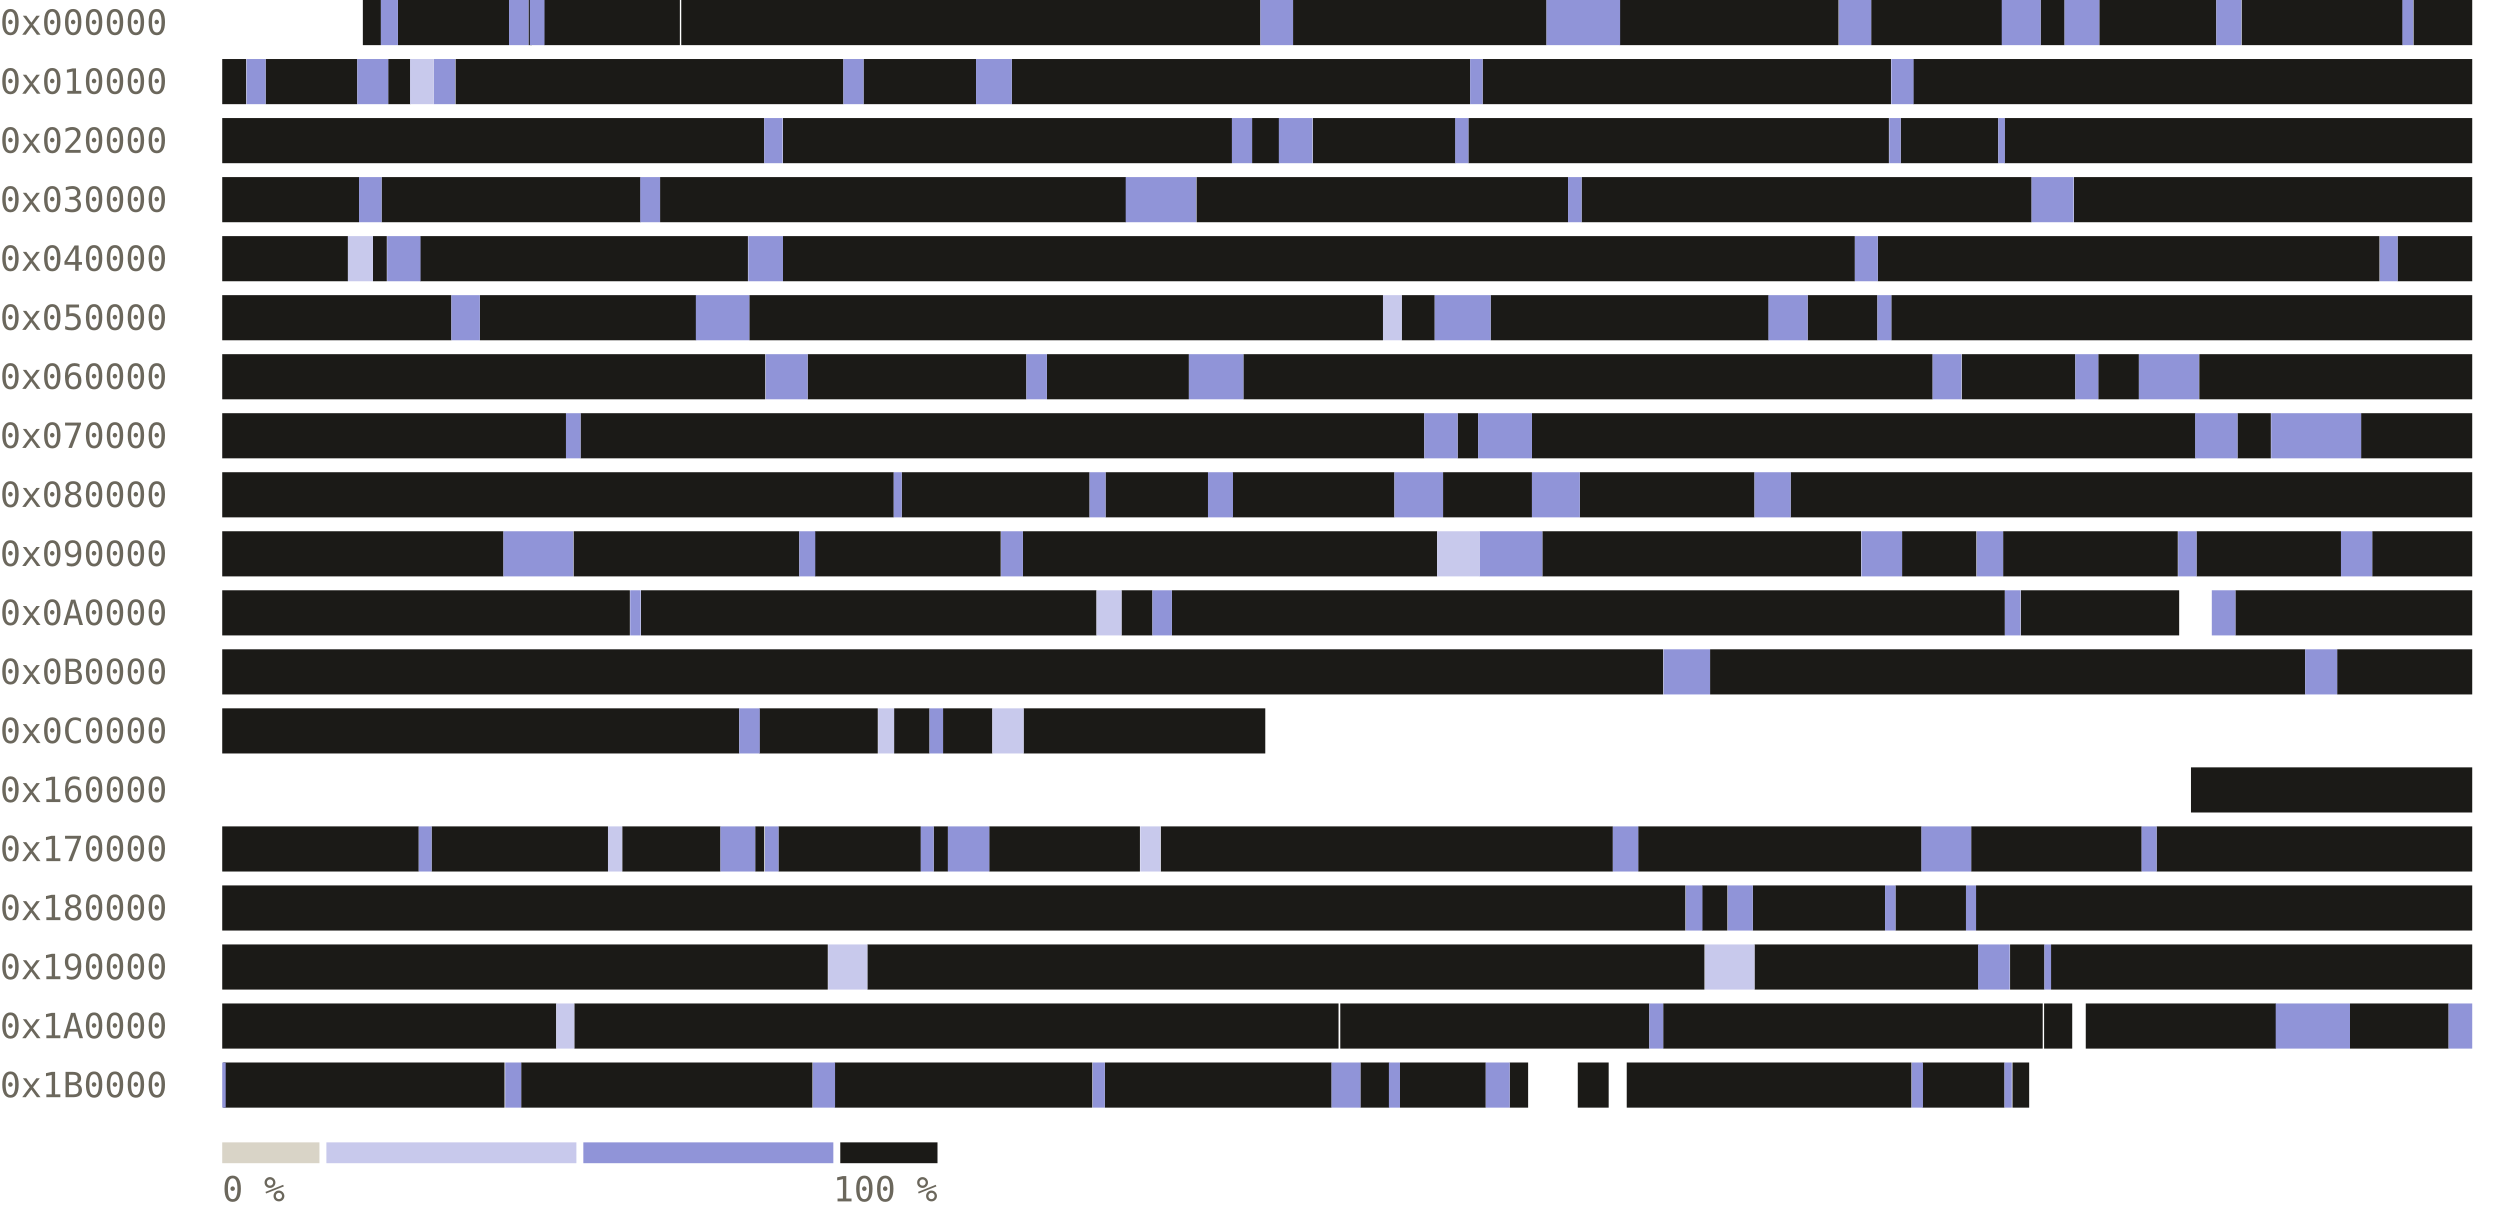
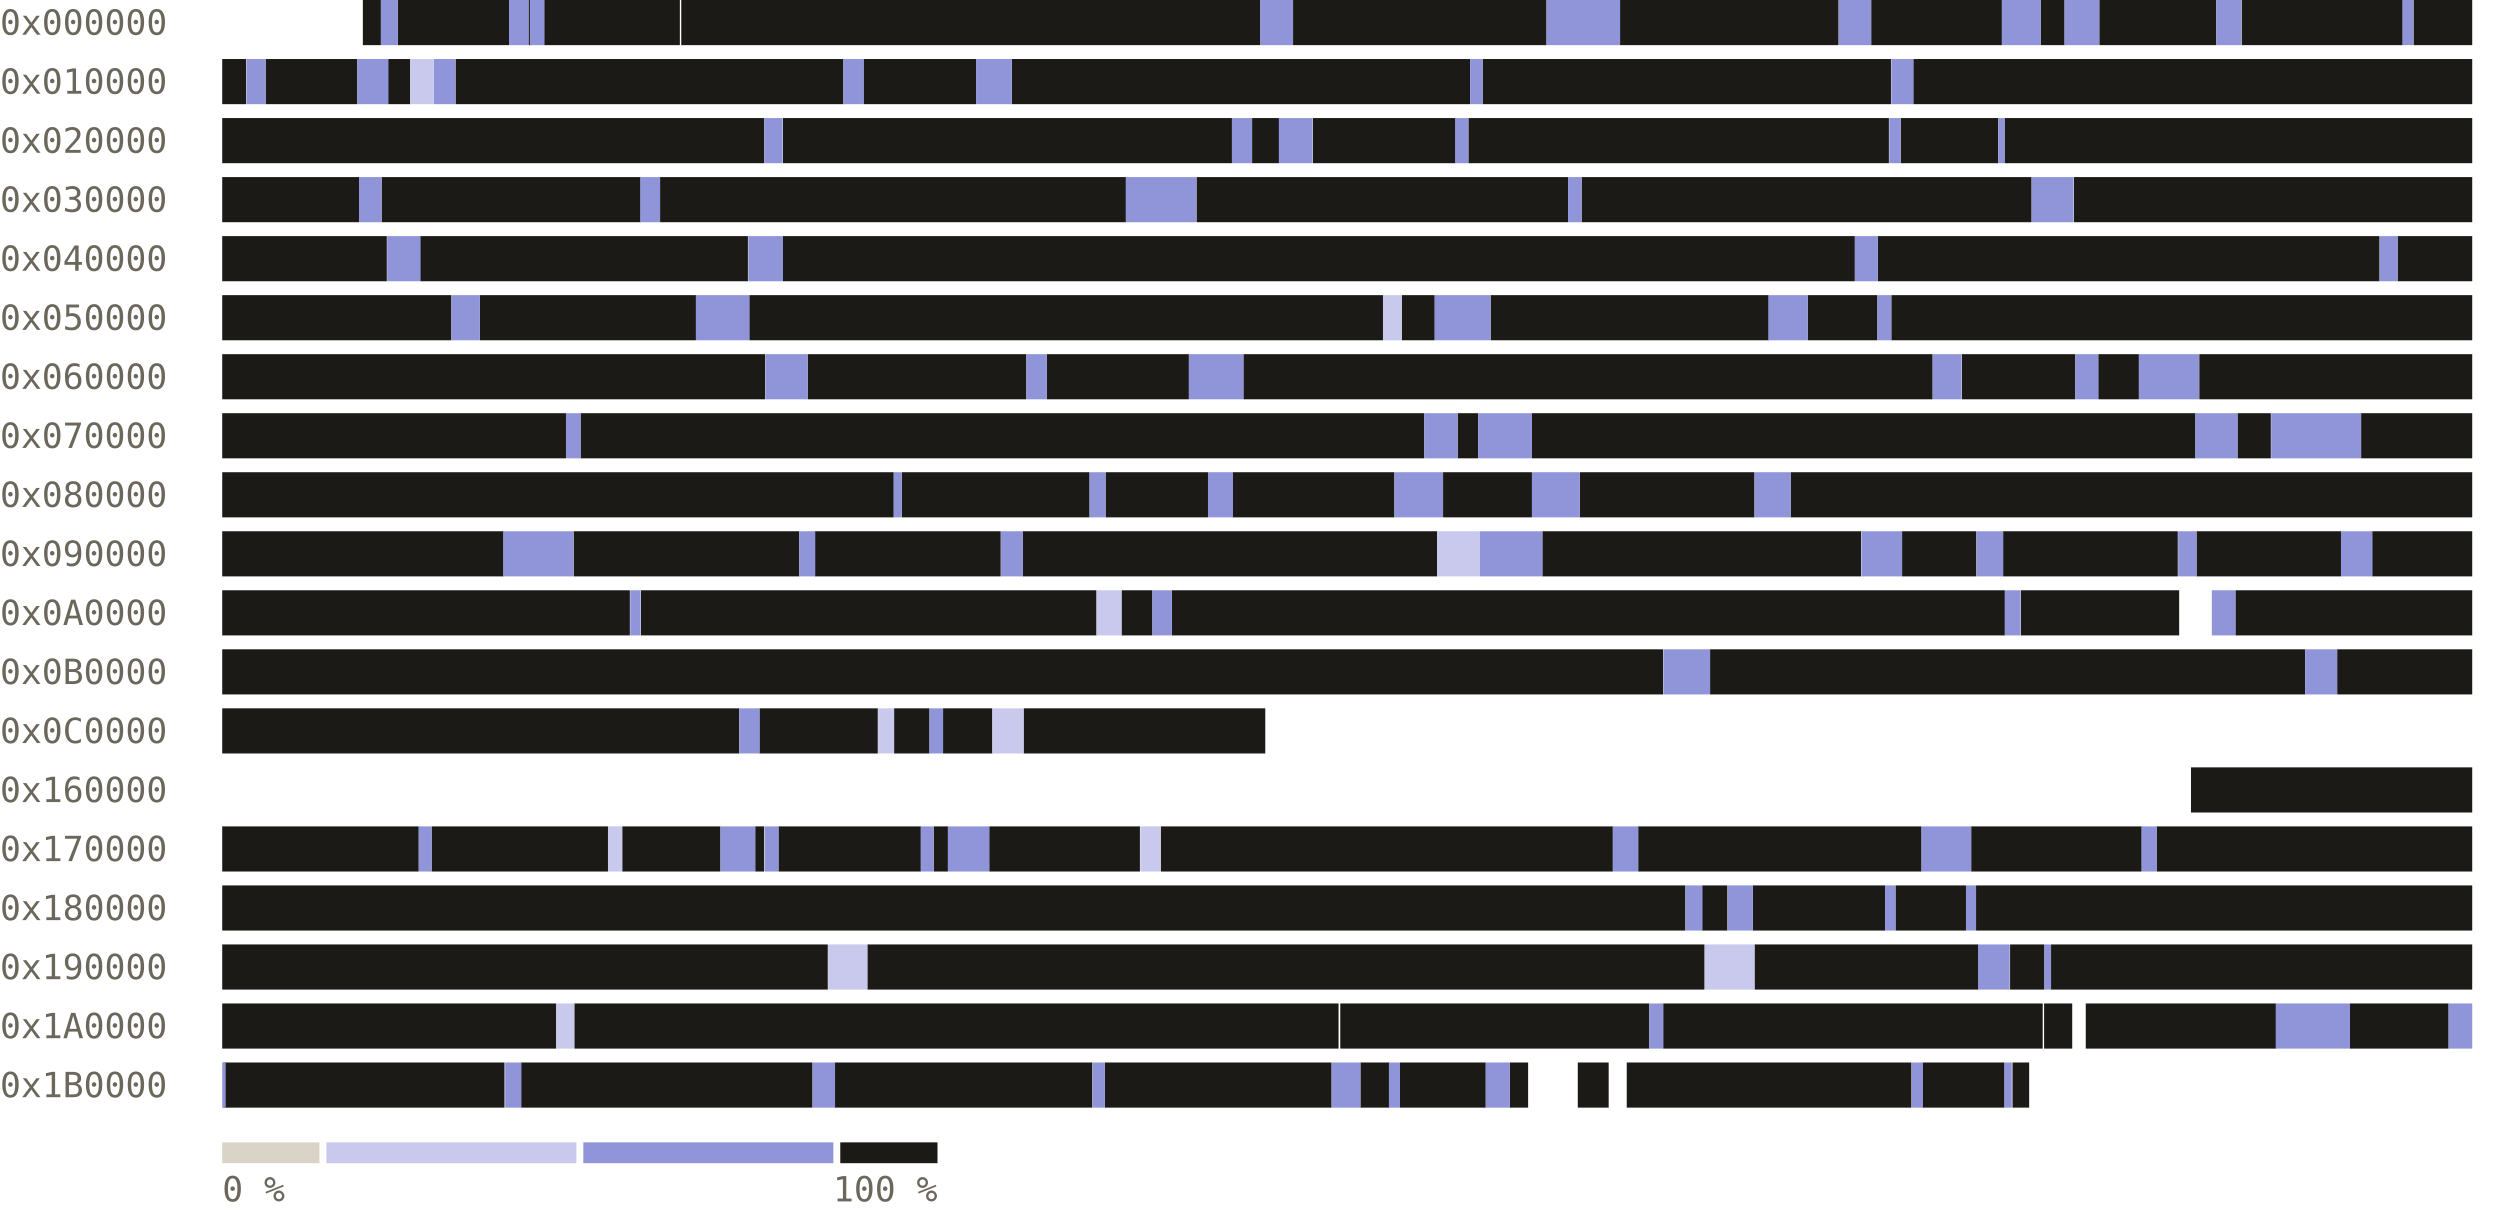
<svg xmlns="http://www.w3.org/2000/svg" viewBox="0 0 720 350" width="720" height="350">
  <style>text{font:10px monospace;fill:#6b675c}.q0{fill:#d9d4c7}.q1{fill:#e3e2f2}.q2{fill:#d6d6ef}.q3{fill:#c8c9ec}.q4{fill:#babce8}.q5{fill:#acafe4}.q6{fill:#9ea2df}.q7{fill:#9094d8}.q8{fill:#8186cf}.q9{fill:#7277c4}.q10{fill:#1b1a17}@media (prefers-color-scheme:dark){text{fill:#a8a293}.q0{fill:#4a463d}.q1{fill:#35375a}.q2{fill:#3c3f66}.q3{fill:#444772}.q4{fill:#4d517f}.q5{fill:#575b8c}.q6{fill:#62669a}.q7{fill:#6e72a8}.q8{fill:#7b7fb6}.q9{fill:#888cc4}.q10{fill:#d6d0bd}}</style>
  <text x="0" y="10">0x000000</text>
  <text x="0" y="27">0x010000</text>
  <text x="0" y="44">0x020000</text>
  <text x="0" y="61">0x030000</text>
  <text x="0" y="78">0x040000</text>
  <text x="0" y="95">0x050000</text>
  <text x="0" y="112">0x060000</text>
  <text x="0" y="129">0x070000</text>
  <text x="0" y="146">0x080000</text>
  <text x="0" y="163">0x090000</text>
  <text x="0" y="180">0x0A0000</text>
  <text x="0" y="197">0x0B0000</text>
  <text x="0" y="214">0x0C0000</text>
  <text x="0" y="231">0x160000</text>
  <text x="0" y="248">0x170000</text>
  <text x="0" y="265">0x180000</text>
  <text x="0" y="282">0x190000</text>
  <text x="0" y="299">0x1A0000</text>
  <text x="0" y="316">0x1B0000</text>
-   <path class="q10" d="M104.5 0h5.2v13h-5.2zM114.6 0h32v13h-32zM152.2 0h1v13h-1zM156.7 0h39.1v13h-39.1zM196.2 0h166.8v13h-166.8zM372.4 0h73v13h-73zM466.5 0h63v13h-63zM538.9 0h37.7v13h-37.7zM587.7 0h6.9v13h-6.9zM604.6 0h33.7v13h-33.7zM645.6 0h46.4v13h-46.4zM695.1 0h16.9v13h-16.9zM64 17h6.9v13h-6.9zM76.5 17h26.4v13h-26.4zM111.8 17h6.4v13h-6.4zM131.2 17h111.7v13h-111.7zM248.7 17h32.4v13h-32.4zM291.4 17h132v13h-132zM427 17h117.6v13h-117.6zM551 17h161v13h-161zM64 34h156.1v13h-156.1zM225.5 34h129.3v13h-129.3zM360.6 34h7.8v13h-7.8zM378.1 34h41.1v13h-41.1zM422.9 34h121.1v13h-121.1zM547.4 34h28.1v13h-28.1zM577.3 34h134.7v13h-134.7zM64 51h39.4v13h-39.4zM109.9 51h74.6v13h-74.6zM190.1 51h134.2v13h-134.2zM344.6 51h107v13h-107zM455.5 51h129.6v13h-129.6zM597.3 51h114.7v13h-114.7zM64 68h36.2v13h-36.2zM107.4 68h4v13h-4zM121 68h94.4v13h-94.4zM225.5 68h308.7v13h-308.7zM540.8 68h144.5v13h-144.5zM690.5 68h21.5v13h-21.5zM64 85h66v13h-66zM138.2 85h62.3v13h-62.3zM215.8 85h182.5v13h-182.5zM403.7 85h9.5v13h-9.5zM429.3 85h80.1v13h-80.1zM520.6 85h20.1v13h-20.1zM544.7 85h167.3v13h-167.3zM64 102h156.4v13h-156.4zM232.6 102h63v13h-63zM301.5 102h40.9v13h-40.9zM358.1 102h198.5v13h-198.5zM565 102h32.7v13h-32.7zM604.3 102h11.7v13h-11.7zM633.4 102h78.6v13h-78.6zM64 119h99v13h-99zM167.2 119h243v13h-243zM419.8 119h5.9v13h-5.9zM441.2 119h191.1v13h-191.1zM644.4 119h9.6v13h-9.6zM680 119h32v13h-32zM64 136h193.4v13h-193.4zM259.7 136h54.1v13h-54.1zM318.4 136h29.5v13h-29.5zM355 136h46.6v13h-46.6zM415.6 136h25.6v13h-25.6zM455 136h50.3v13h-50.3zM515.7 136h196.3v13h-196.3zM64 153h81v13h-81zM165.2 153h65v13h-65zM234.7 153h53.5v13h-53.5zM294.6 153h119.3v13h-119.3zM444.2 153h91.8v13h-91.8zM547.8 153h21.4v13h-21.4zM576.9 153h50.3v13h-50.3zM632.6 153h41.6v13h-41.6zM683.2 153h28.8v13h-28.8zM64 170h117.4v13h-117.4zM184.6 170h131.2v13h-131.2zM323 170h8.9v13h-8.9zM337.5 170h239.9v13h-239.9zM582 170h45.6v13h-45.6zM643.8 170h68.2v13h-68.2zM64 187h415v13h-415zM492.5 187h171.4v13h-171.4zM673.1 187h38.9v13h-38.9zM64 204h148.9v13h-148.9zM218.7 204h34.1v13h-34.1zM257.5 204h10.2v13h-10.2zM271.6 204h14.2v13h-14.2zM294.8 204h69.6v13h-69.6zM631 221h81v13h-81zM64 238h56.6v13h-56.6zM124.3 238h50.8v13h-50.8zM179.2 238h28.3v13h-28.3zM217.5 238h2.6v13h-2.6zM224.2 238h41v13h-41zM268.9 238h4.1v13h-4.1zM284.9 238h43.4v13h-43.4zM334.3 238h130.2v13h-130.2zM471.8 238h81.6v13h-81.6zM567.7 238h49.1v13h-49.1zM621.1 238h90.9v13h-90.9zM64 255h421.4v13h-421.4zM490.2 255h7.3v13h-7.3zM504.8 255h38.1v13h-38.1zM545.9 255h20.3v13h-20.3zM569.1 255h142.9v13h-142.9zM64 272h174.4v13h-174.4zM249.8 272h241.1v13h-241.1zM505.3 272h64.5v13h-64.5zM578.9 272h9.9v13h-9.9zM590.7 272h121.3v13h-121.3zM64 289h96.2v13h-96.2zM165.4 289h220.1v13h-220.1zM386 289h89v13h-89zM479 289h109.3v13h-109.3zM588.7 289h8.1v13h-8.1zM600.7 289h54.8v13h-54.8zM676.8 289h28.4v13h-28.4zM64.3 306h81v13h-81zM150.1 306h83.9v13h-83.9zM240.4 306h74.2v13h-74.2zM318.2 306h65.3v13h-65.3zM391.8 306h8.3v13h-8.3zM403.2 306h24.7v13h-24.7zM434.8 306h5.3v13h-5.3zM454.4 306h8.9v13h-8.9zM468.5 306h82v13h-82zM553.7 306h23.6v13h-23.6zM579.6 306h4.8v13h-4.8z" />
+   <path class="q10" d="M104.5 0h5.2v13h-5.2zM114.6 0h32v13h-32zM152.2 0h1v13h-1zM156.7 0h39.1v13h-39.1zM196.2 0h166.8v13h-166.8zM372.4 0h73v13h-73zM466.5 0h63v13h-63zM538.9 0h37.7v13h-37.7zM587.7 0h6.9v13h-6.9zM604.6 0h33.7v13h-33.7zM645.6 0h46.4v13h-46.4zM695.1 0h16.9v13h-16.9zM64 17h6.9v13h-6.9zM76.5 17h26.4v13h-26.4zM111.8 17h6.4v13h-6.4zM131.2 17h111.7v13h-111.7zM248.7 17h32.4v13h-32.4zM291.4 17h132v13h-132zM427 17h117.6v13h-117.6zM551 17h161v13h-161zM64 34h156.1v13h-156.1zM225.5 34h129.3v13h-129.3zM360.6 34h7.8v13h-7.8zM378.1 34h41.1v13h-41.1zM422.9 34h121.1v13h-121.1zM547.4 34h28.1v13h-28.1zM577.3 34h134.7v13h-134.7zM64 51h39.4v13h-39.4zM109.9 51h74.6v13h-74.6zM190.1 51h134.2v13h-134.2zM344.6 51h107v13h-107zM455.5 51h129.6v13h-129.6zM597.3 51h114.7v13h-114.7zM64 68h47.4v13h-47.4zM121 68h94.4v13h-94.4zM225.5 68h308.7v13h-308.7zM540.8 68h144.5v13h-144.5zM690.5 68h21.5v13h-21.5zM64 85h66v13h-66zM138.2 85h62.3v13h-62.3zM215.8 85h182.5v13h-182.5zM403.7 85h9.5v13h-9.5zM429.3 85h80.1v13h-80.1zM520.6 85h20.1v13h-20.1zM544.7 85h167.3v13h-167.3zM64 102h156.4v13h-156.4zM232.6 102h63v13h-63zM301.5 102h40.9v13h-40.9zM358.1 102h198.5v13h-198.5zM565 102h32.7v13h-32.7zM604.3 102h11.7v13h-11.7zM633.4 102h78.6v13h-78.6zM64 119h99v13h-99zM167.2 119h243v13h-243zM419.8 119h5.9v13h-5.9zM441.2 119h191.1v13h-191.1zM644.4 119h9.6v13h-9.6zM680 119h32v13h-32zM64 136h193.4v13h-193.4zM259.7 136h54.1v13h-54.1zM318.4 136h29.5v13h-29.5zM355 136h46.6v13h-46.6zM415.6 136h25.6v13h-25.6zM455 136h50.3v13h-50.3zM515.7 136h196.3v13h-196.3zM64 153h81v13h-81zM165.2 153h65v13h-65zM234.7 153h53.5v13h-53.5zM294.6 153h119.3v13h-119.3zM444.2 153h91.8v13h-91.8zM547.8 153h21.4v13h-21.4zM576.9 153h50.3v13h-50.3zM632.6 153h41.6v13h-41.6zM683.2 153h28.8v13h-28.8zM64 170h117.4v13h-117.4zM184.6 170h131.2v13h-131.2zM323 170h8.9v13h-8.9zM337.5 170h239.9v13h-239.9zM582 170h45.6v13h-45.6zM643.8 170h68.2v13h-68.2zM64 187h415v13h-415zM492.5 187h171.4v13h-171.4zM673.1 187h38.9v13h-38.9zM64 204h148.9v13h-148.9zM218.7 204h34.1v13h-34.1zM257.5 204h10.2v13h-10.2zM271.6 204h14.2v13h-14.2zM294.8 204h69.6v13h-69.6zM631 221h81v13h-81zM64 238h56.6v13h-56.6zM124.3 238h50.8v13h-50.8zM179.2 238h28.3v13h-28.3zM217.5 238h2.6v13h-2.6zM224.2 238h41v13h-41zM268.9 238h4.1v13h-4.1zM284.9 238h43.4v13h-43.4zM334.3 238h130.2v13h-130.2zM471.8 238h81.6v13h-81.6zM567.7 238h49.1v13h-49.1zM621.1 238h90.9v13h-90.9zM64 255h421.4v13h-421.4zM490.2 255h7.3v13h-7.3zM504.8 255h38.1v13h-38.1zM545.9 255h20.3v13h-20.3zM569.1 255h142.9v13h-142.9zM64 272h174.4v13h-174.4zM249.8 272h241.1v13h-241.1zM505.3 272h64.5v13h-64.5zM578.9 272h9.9v13h-9.9zM590.7 272h121.3v13h-121.3zM64 289h96.2v13h-96.2zM165.4 289h220.1v13h-220.1zM386 289h89v13h-89zM479 289h109.3v13h-109.3zM588.7 289h8.1v13h-8.1zM600.7 289h54.8v13h-54.8zM676.8 289h28.4v13h-28.4zM64.3 306h81v13h-81zM150.1 306h83.9v13h-83.9zM240.4 306h74.2v13h-74.2zM318.2 306h65.3v13h-65.3zM391.8 306h8.3v13h-8.3zM403.2 306h24.7v13h-24.7zM434.8 306h5.3v13h-5.3zM454.4 306h8.9v13h-8.9zM468.5 306h82v13h-82zM553.7 306h23.6v13h-23.6zM579.6 306h4.8v13h-4.8z" />
  <path class="q7" d="M109.7 0h4.9v13h-4.9zM146.6 0h5.6v13h-5.6zM152.6 0h4.2v13h-4.2zM363 0h9.4v13h-9.4zM445.4 0h21.2v13h-21.2zM529.6 0h9.3v13h-9.3zM576.5 0h11.2v13h-11.2zM594.6 0h10v13h-10zM638.3 0h7.2v13h-7.2zM691.9 0h3.1v13h-3.1zM71 17h5.5v13h-5.5zM102.9 17h8.9v13h-8.9zM124.9 17h6.2v13h-6.2zM242.9 17h5.8v13h-5.8zM281.1 17h10.3v13h-10.3zM423.4 17h3.6v13h-3.6zM544.7 17h6.4v13h-6.4zM220.1 34h5.3v13h-5.3zM354.8 34h5.8v13h-5.8zM368.3 34h9.7v13h-9.7zM419.1 34h3.8v13h-3.8zM544.1 34h3.3v13h-3.3zM575.5 34h1.9v13h-1.9zM103.4 51h6.5v13h-6.5zM184.4 51h5.7v13h-5.7zM324.2 51h20.3v13h-20.3zM451.6 51h3.9v13h-3.9zM585.1 51h12.1v13h-12.1zM111.5 68h9.6v13h-9.6zM215.5 68h10v13h-10zM534.2 68h6.6v13h-6.6zM685.4 68h5.1v13h-5.1zM130 85h8.2v13h-8.2zM200.4 85h15.4v13h-15.4zM413.2 85h16.1v13h-16.1zM509.3 85h11.3v13h-11.3zM540.7 85h4v13h-4zM220.5 102h12.1v13h-12.1zM295.6 102h5.9v13h-5.9zM342.4 102h15.7v13h-15.7zM556.6 102h8.3v13h-8.3zM597.7 102h6.6v13h-6.6zM616 102h17.3v13h-17.3zM163 119h4.2v13h-4.2zM410.2 119h9.6v13h-9.6zM425.7 119h15.5v13h-15.5zM632.2 119h12.2v13h-12.2zM654.1 119h25.9v13h-25.9zM257.4 136h2.3v13h-2.3zM313.8 136h4.6v13h-4.6zM347.9 136h7.2v13h-7.2zM401.6 136h14v13h-14zM441.2 136h13.8v13h-13.8zM505.3 136h10.4v13h-10.4zM145 153h20.1v13h-20.1zM230.2 153h4.6v13h-4.6zM288.3 153h6.3v13h-6.3zM426.1 153h18.1v13h-18.1zM536.1 153h11.7v13h-11.7zM569.3 153h7.6v13h-7.6zM627.3 153h5.3v13h-5.3zM674.2 153h9v13h-9zM181.5 170h3v13h-3zM331.9 170h5.6v13h-5.6zM577.4 170h4.5v13h-4.5zM637 170h6.8v13h-6.8zM479.1 187h13.4v13h-13.4zM663.9 187h9.2v13h-9.2zM212.9 204h5.9v13h-5.9zM267.7 204h3.9v13h-3.9zM120.6 238h3.7v13h-3.7zM207.5 238h10v13h-10zM220.3 238h3.9v13h-3.9zM265.2 238h3.7v13h-3.7zM273 238h11.9v13h-11.9zM464.5 238h7.3v13h-7.3zM553.4 238h14.3v13h-14.3zM616.8 238h4.3v13h-4.3zM485.5 255h4.8v13h-4.8zM497.6 255h7.2v13h-7.2zM542.9 255h3v13h-3zM566.2 255h2.9v13h-2.9zM569.7 272h9.1v13h-9.1zM588.8 272h1.9v13h-1.9zM475 289h4v13h-4zM655.4 289h21.4v13h-21.4zM705.2 289h6.8v13h-6.8zM64 306h1v13h-1zM145.5 306h4.6v13h-4.6zM234.1 306h6.4v13h-6.4zM314.7 306h3.5v13h-3.5zM383.5 306h8.3v13h-8.3zM400 306h3.2v13h-3.2zM427.9 306h6.9v13h-6.9zM550.6 306h3.2v13h-3.2zM577.3 306h2.1v13h-2.1z" />
-   <path class="q3" d="M118.1 17h6.8v13h-6.8zM100.2 68h7.2v13h-7.2zM398.3 85h5.4v13h-5.4zM413.9 153h12.2v13h-12.2zM315.8 170h7.2v13h-7.2zM252.9 204h4.6v13h-4.6zM285.8 204h9v13h-9zM175.1 238h4.1v13h-4.1zM328.4 238h5.8v13h-5.8zM238.5 272h11.3v13h-11.3zM491 272h14.3v13h-14.3zM160.2 289h5.2v13h-5.2z" />
+   <path class="q3" d="M118.1 17h6.8v13h-6.8zM398.3 85h5.4v13h-5.4zM413.9 153h12.2v13h-12.2zM315.8 170h7.2v13h-7.2zM252.9 204h4.6v13h-4.6zM285.8 204h9v13h-9zM175.1 238h4.1v13h-4.1zM328.4 238h5.8v13h-5.8zM238.5 272h11.3v13h-11.3zM491 272h14.3v13h-14.3zM160.2 289h5.2v13h-5.2z" />
  <rect class="q0" x="64" y="329" width="28" height="6" />
  <rect class="q3" x="94" y="329" width="72" height="6" />
  <rect class="q7" x="168" y="329" width="72" height="6" />
  <rect class="q10" x="242" y="329" width="28" height="6" />
  <text x="64" y="346">0 %</text>
  <text x="270" y="346" text-anchor="end">100 %</text>
</svg>
